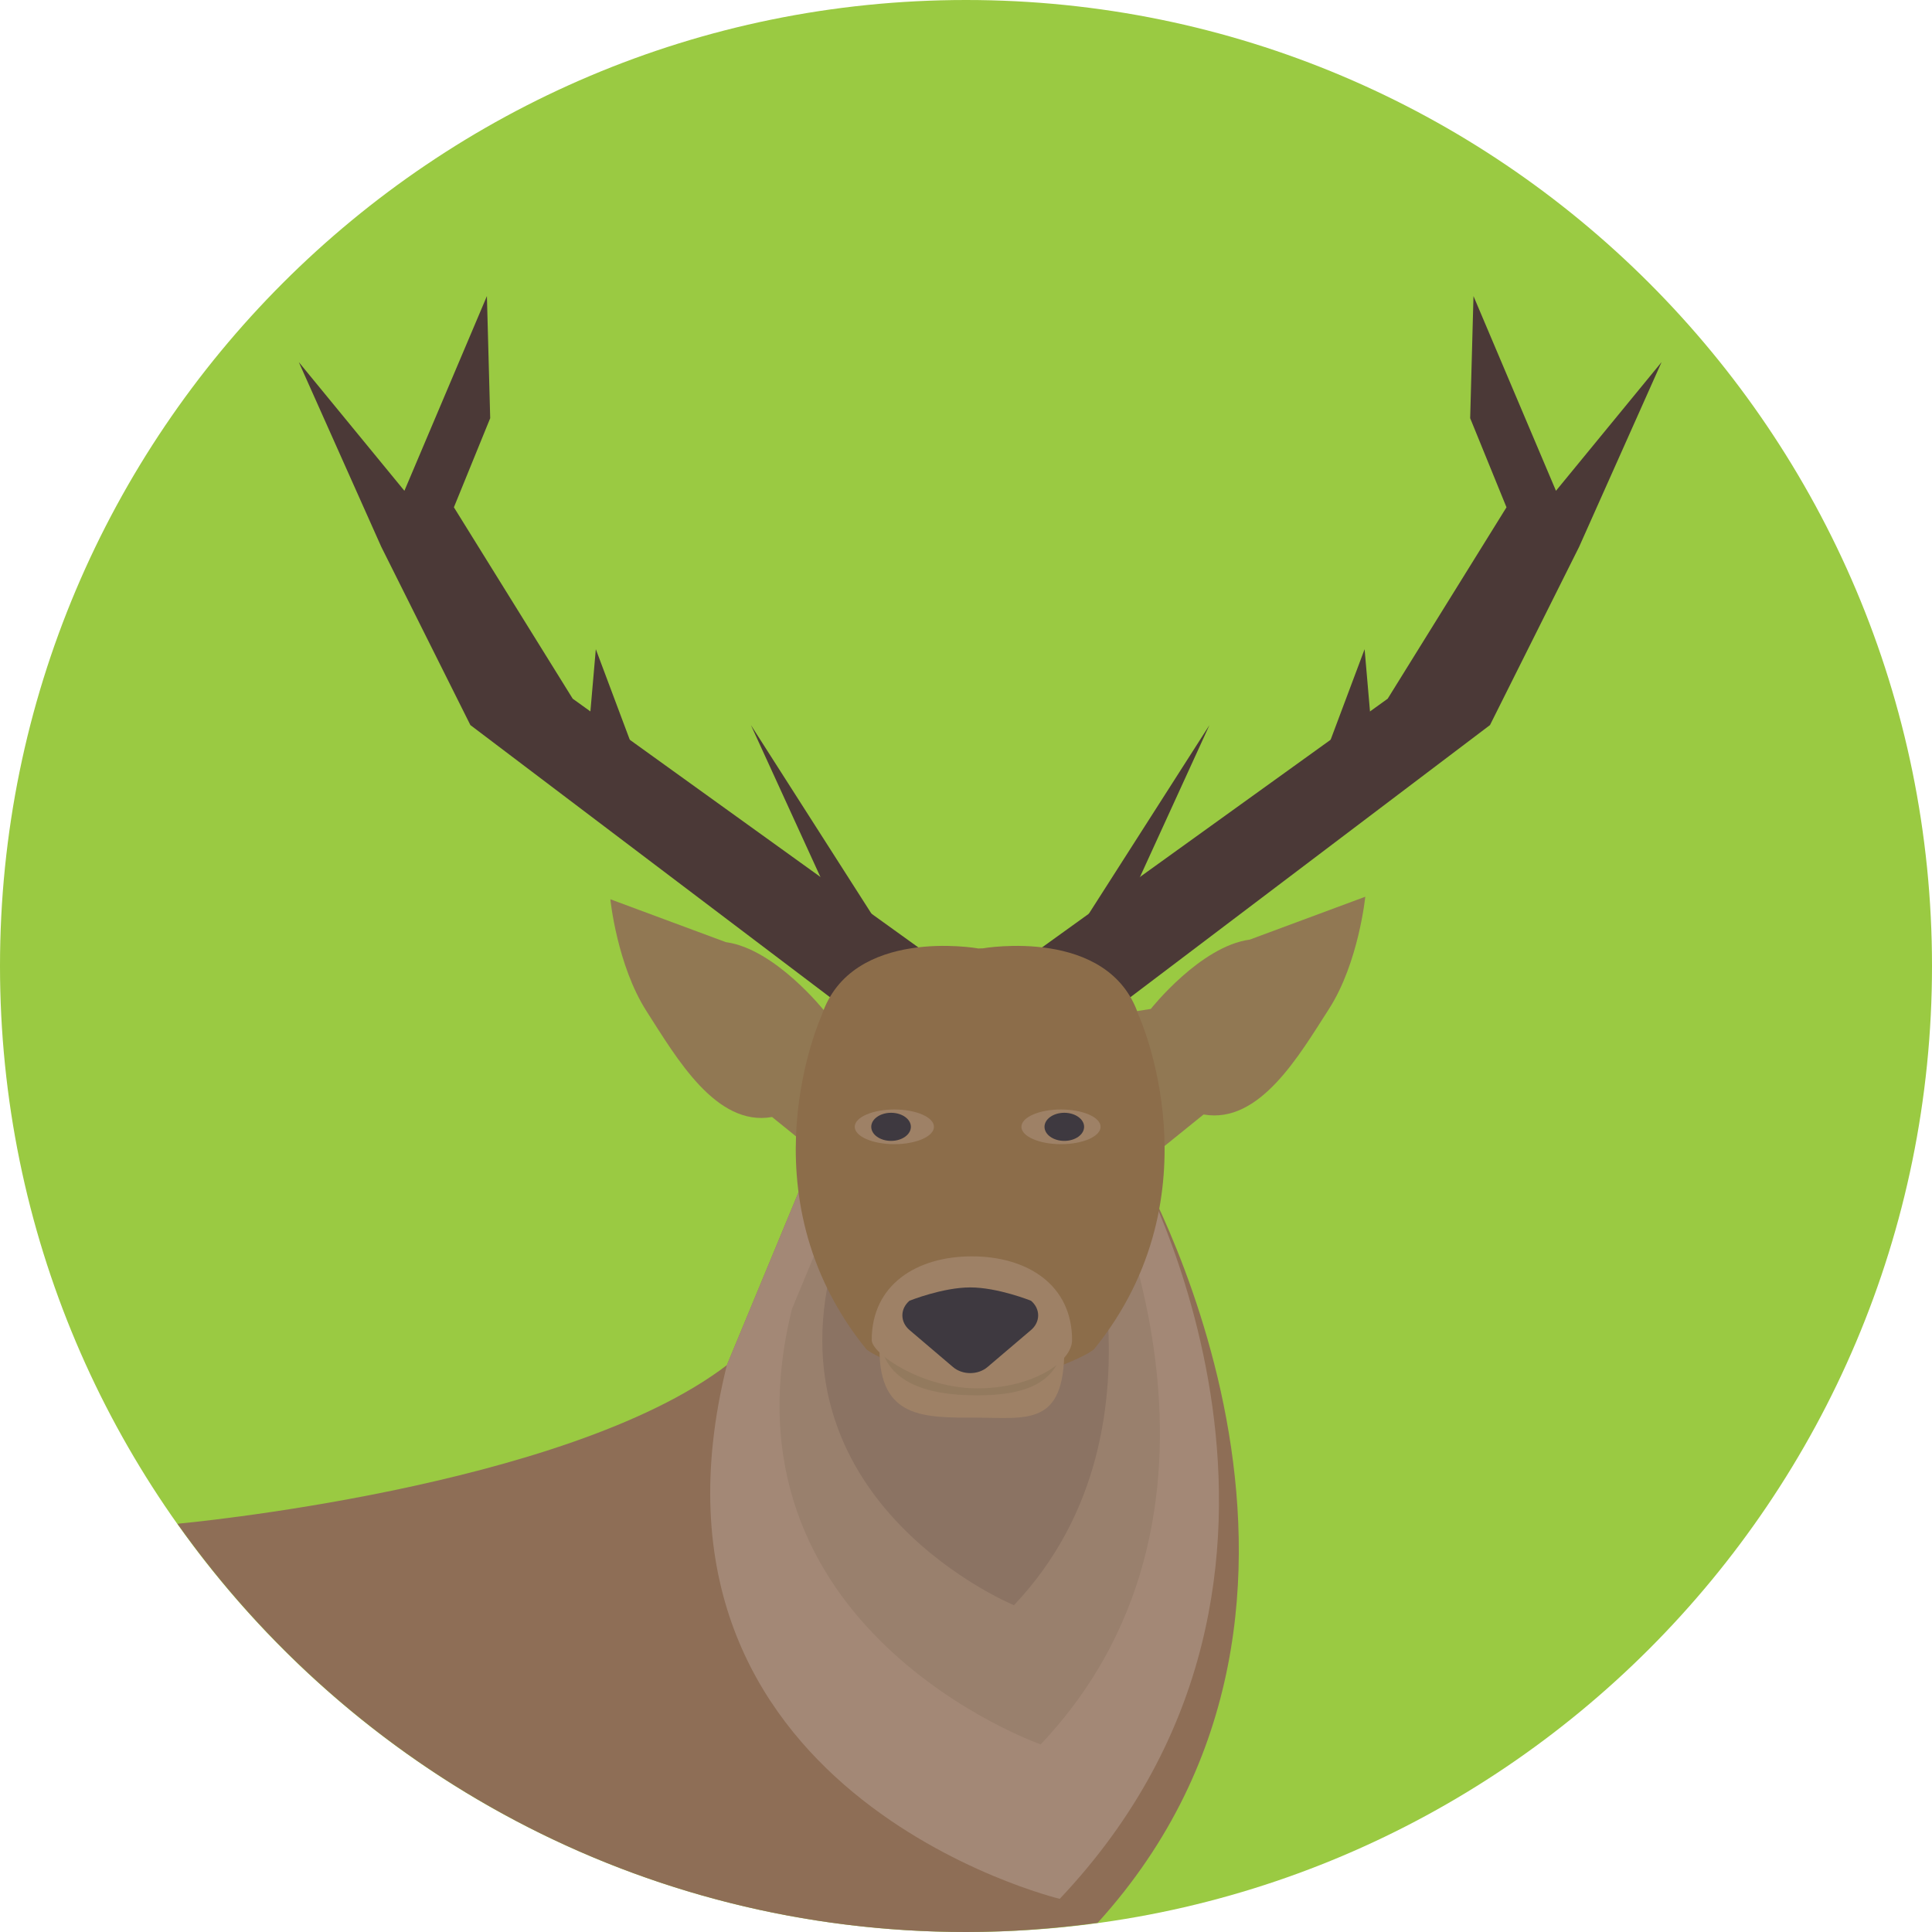
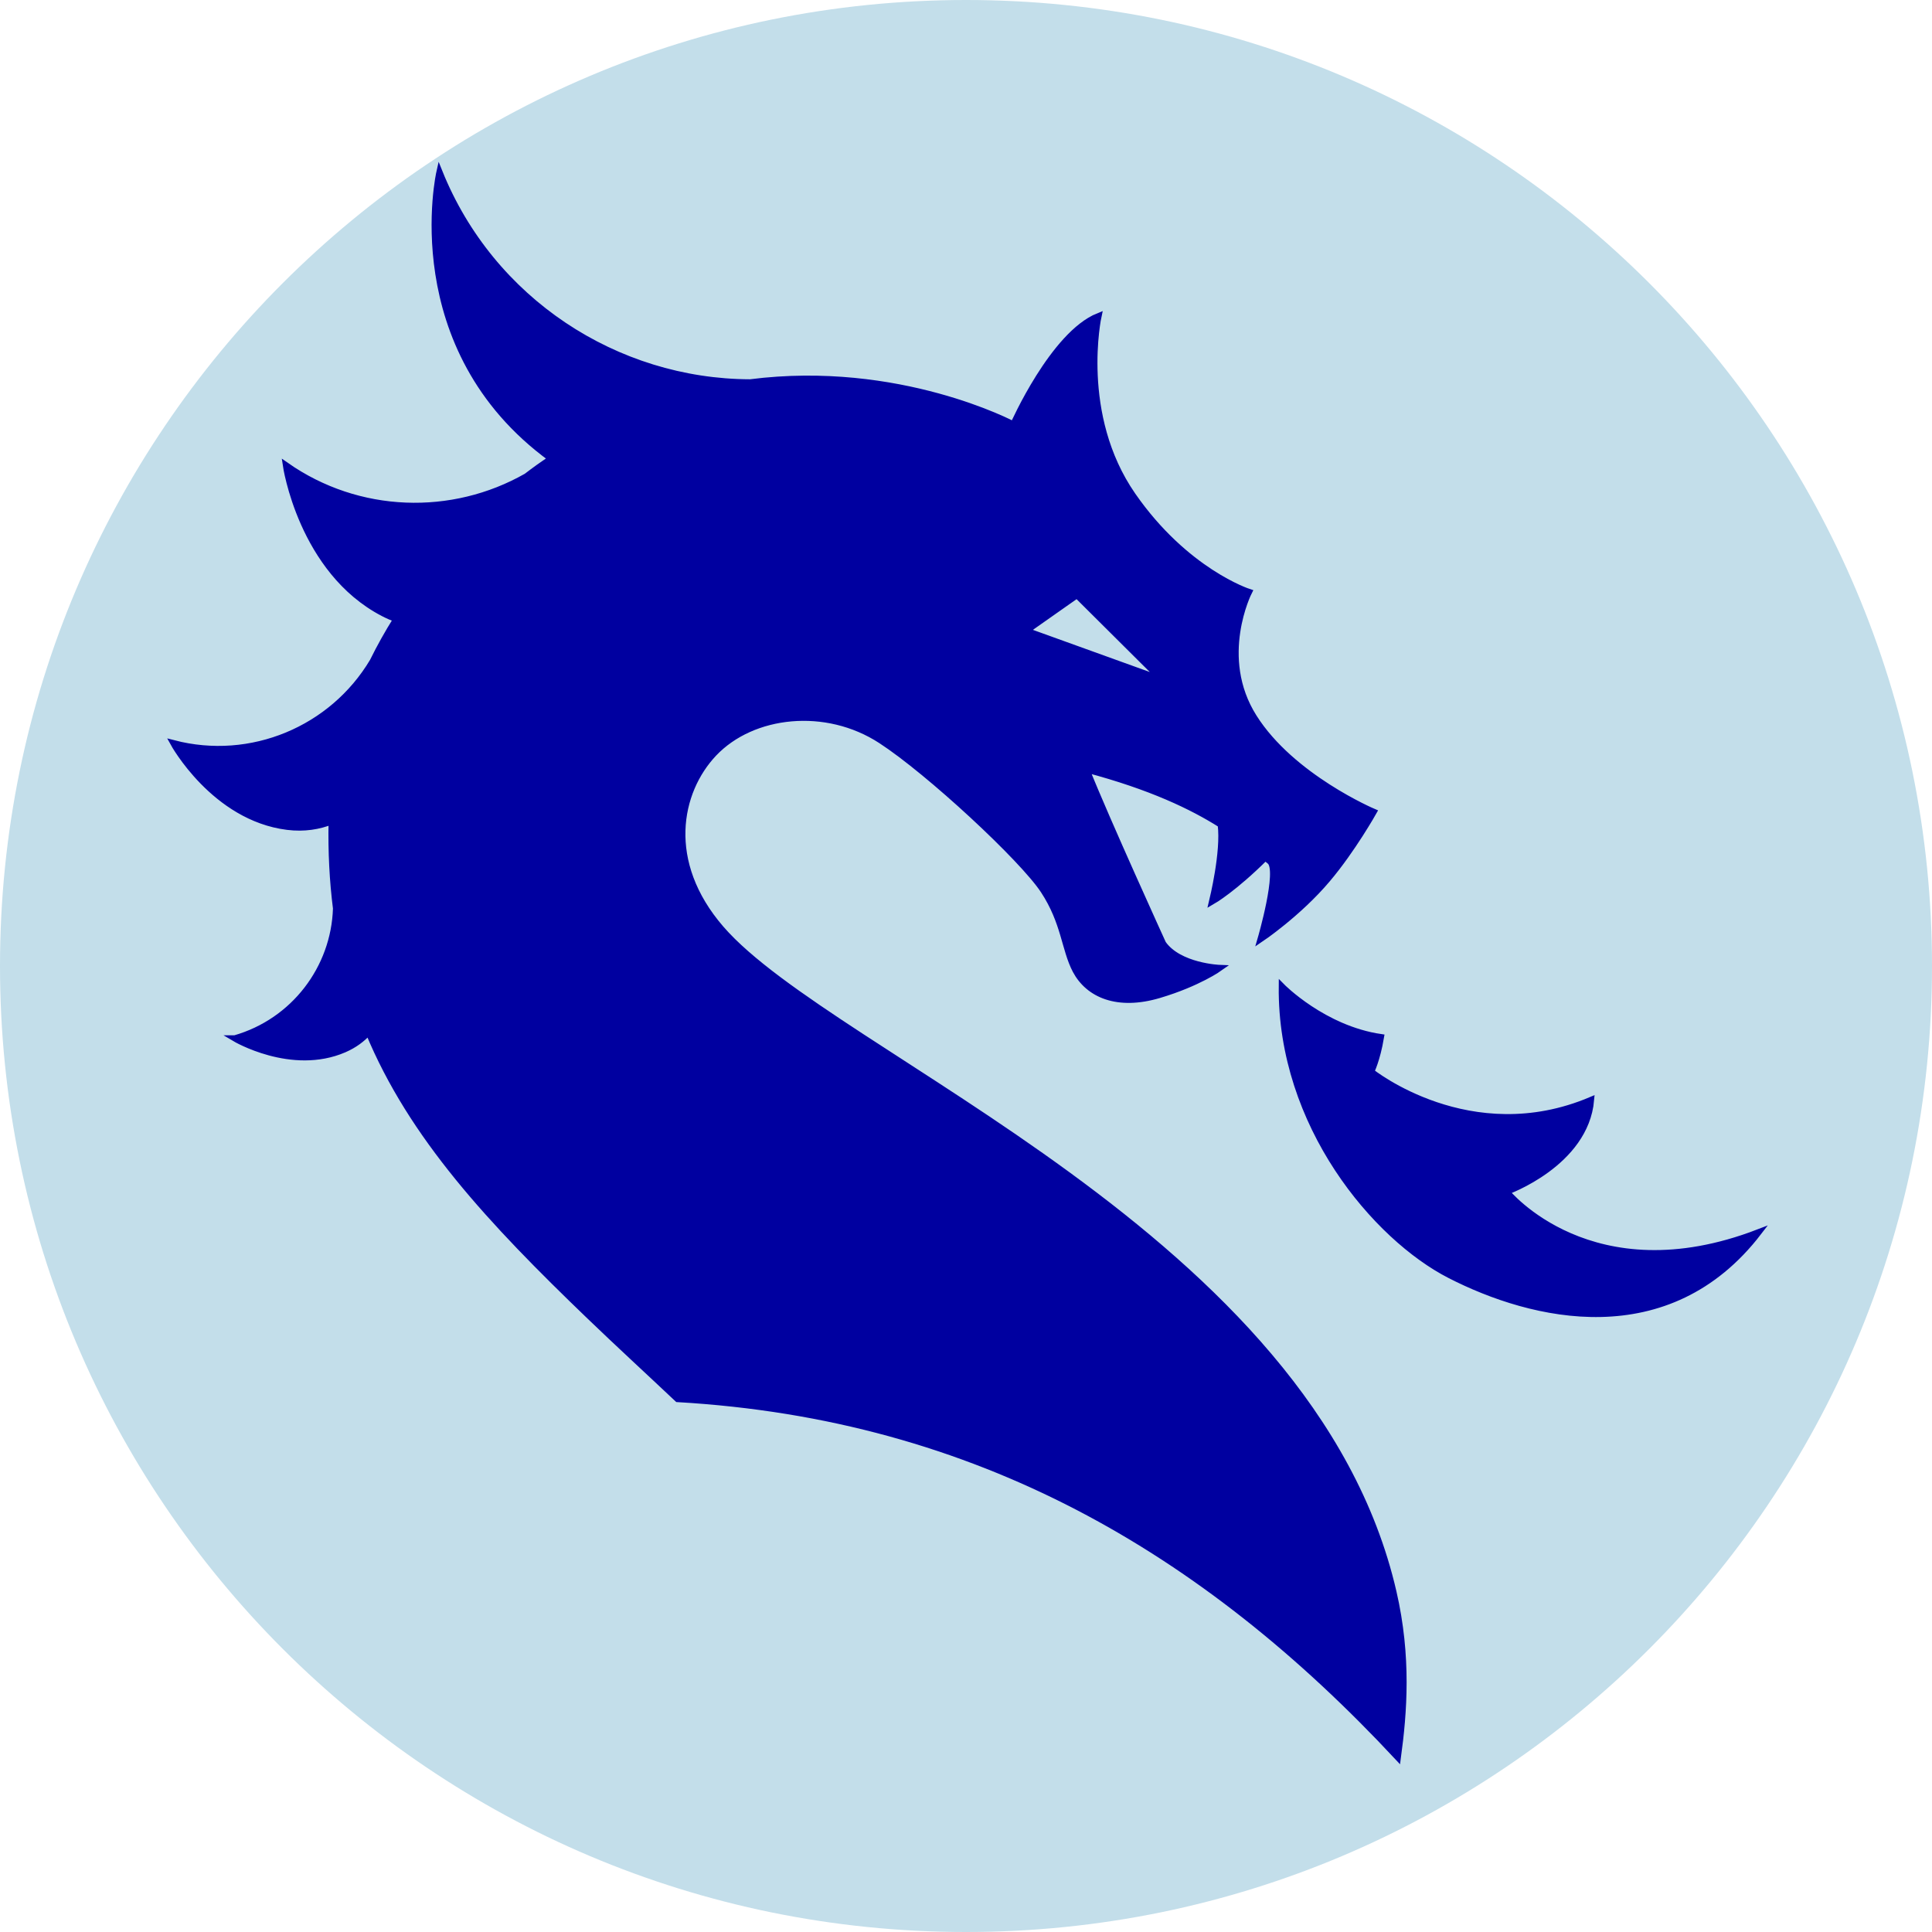
- <svg xmlns="http://www.w3.org/2000/svg" height="800px" width="800px" version="1.1" id="Layer_1" viewBox="0 0 473.931 473.931" xml:space="preserve">
-   <circle style="fill:#9ACA42;" cx="236.966" cy="236.966" r="236.966" />
-   <polygon style="fill:#84654F;" points="43.565,373.787 43.528,373.779 43.558,373.824 " />
-   <path style="fill:#8E6E56;" d="M278.088,284.086l-77.095-3.955l-22.694,54.753c-39.629,30.263-134.733,38.899-134.733,38.899  l-0.007,0.037c42.929,60.549,113.518,100.111,193.393,100.111c10.967,0,21.743-0.808,32.314-2.253  C341.641,391.923,278.088,284.086,278.088,284.086z" />
-   <path style="fill:#A38876;" d="M278.088,284.086c0,0,57.522,101.742-18.129,181.711c0,0-107.781-25.904-81.66-130.909l22.694-54.753  L278.088,284.086z" />
-   <path style="fill:#99806D;" d="M268.928,283.098c0,0,42.944,84.994-13.646,144.814c0,0-80.538-28.265-61.002-106.823l16.98-40.954  L268.928,283.098z" />
-   <path style="fill:#8B7363;" d="M262.765,282.451c0,0,28.232,66.637-14.032,111.317c0,0-59.299-24.374-44.71-83.041l12.681-30.593  L262.765,282.451z" />
-   <path style="fill:#917853;" d="M282.297,247.495c0,0,12.146-15.382,24.284-17.003l28.329-10.518c0,0-1.62,16.183-8.898,27.517  c-7.293,11.33-17.006,28.333-30.765,25.897L274.2,290.391l-7.285-40.471L282.297,247.495z" />
-   <g>
-     <polygon style="fill:#4B3937;" points="253.792,233.722 340.41,171.395 369.551,124.443 360.642,102.584 361.454,72.631    381.689,120.395 407.594,88.826 387.362,134.153 365.503,177.865 275.648,245.864  " />
-     <polygon style="fill:#4B3937;" points="334.745,159.249 325.028,185.157 336.358,177.865  " />
-     <polygon style="fill:#4B3937;" points="274.84,225.628 296.688,177.865 265.119,227.245  " />
+ <svg xmlns="http://www.w3.org/2000/svg" fill="#0000A0" version="1.1" id="Layer_1" width="800px" height="800px" viewBox="-26 -26 312.00 312.00" enable-background="new 0 0 260 260" xml:space="preserve" stroke="#0000A0">
+   <g id="SVGRepo_bgCarrier" stroke-width="0">
+     <rect x="-26" y="-26" width="312.00" height="312.00" rx="156" fill="#c3deea" strokewidth="0" />
  </g>
-   <path style="fill:#917853;" d="M202.336,248.116c0,0-12.138-15.382-24.28-17.003l-28.333-10.518c0,0,1.624,16.183,8.909,27.517  c7.281,11.33,17.003,28.333,30.761,25.897l21.04,17.003l7.285-40.471L202.336,248.116z" />
-   <g>
-     <polygon style="fill:#4B3937;" points="227.102,233.722 140.488,171.395 111.344,124.443 120.249,102.584 119.441,72.631    99.202,120.395 73.297,88.826 93.537,134.153 115.385,177.865 205.243,245.864  " />
-     <polygon style="fill:#4B3937;" points="146.157,159.249 155.871,185.157 144.537,177.865  " />
-     <polygon style="fill:#4B3937;" points="206.055,225.628 184.203,177.865 215.765,227.245  " />
+   <g id="SVGRepo_tracerCarrier" stroke-linecap="round" stroke-linejoin="round" />
+   <g id="SVGRepo_iconCarrier">
+     <path d="M199.02,231.09c-13.25-57.48-90.49-86.23-108.58-107.12c-9.3-10.74-6.97-22.15-1.16-28.29c6.24-6.58,18.13-7.88,27-2.09 c7.76,5.05,22.86,19.06,26.25,24.23c3.39,5.16,3.35,9.43,5.17,12.9c2.07,3.9,6.75,5.98,13.53,3.95c6.28-1.87,9.75-4.35,9.75-4.35 s-6.56-0.25-9.16-3.94c0,0-9.1-19.95-12.36-28.11c10.43,2.77,17.05,5.97,21.68,8.89c0.57,4.44-1.32,12.09-1.4,12.43 c0.21-0.12,3.58-2.11,8.59-7.1c0.25,0.21,0.5,0.41,0.74,0.6c1.77,1.41-1.49,12.56-1.49,12.56s6.12-4.11,10.8-9.67 c4.05-4.79,7.46-10.87,7.46-10.87s-13.25-5.6-19.36-15.3c-6.13-9.69-0.79-20.21-0.79-20.21s-10.22-3.28-18.78-15.62 c-9-12.98-5.52-28.93-5.52-28.93c-7.32,2.94-13.74,17.5-13.74,17.5s-18.49-9.87-42.51-6.8C73.47,35.69,53.33,22.55,44.97,1.8 c0,0-6.47,28.39,18.04,46.26c-1.33,0.9-2.66,1.85-3.99,2.87c-11.96,6.81-27.15,6.41-38.85-1.79c0,0,0.62,4.26,2.9,9.38 c2.28,5.11,6.21,11.09,12.84,14.53c0.71,0.37,1.41,0.67,2.1,0.93c-1.38,2.2-2.66,4.48-3.81,6.82C27.67,91.76,14.56,97.3,2,94.02 c0,0,6.59,12.03,18.41,13.5c2.73,0.34,5.11-0.07,7.15-0.88c-0.1,4.98,0.15,9.64,0.71,14.06c-0.3,9.68-6.83,18.27-16.35,20.99h-0.01 c0,0,9.18,5.46,17.68,1.78c1.66-0.72,2.94-1.7,3.93-2.79c6.98,16.86,19.64,30.46,35.78,45.97c4.33,4.17,9.19,8.63,14.12,13.28 c48.5,2.8,85.22,24.51,116.32,57.87C200.72,250.56,201.44,241.58,199.02,231.09z M147.91,70.11l13.72,13.65l-21.9-7.9L147.91,70.11z M181.003,133.297c0,0,6.706,6.836,16.005,8.195c-0.628,3.718-1.577,5.572-1.577,5.572s15.96,12.85,35.508,4.572 c-0.902,10.276-13.643,14.81-13.643,14.81S230.983,183.407,258,173c-14.657,19.075-36.539,13.759-49.848,6.944 C196.19,173.819,180.788,155.727,181.003,133.297z" />
  </g>
-   <path style="fill:#8C6D4A;" d="M279.304,249.033c-7.274-21.863-38.241-16.396-38.241-16.396l-1.231,0.03v-0.03  c0,0-30.963-5.467-38.252,16.396c0,0-20.03,43.7,10.933,81.948c0,0,3.409,3.405,26.675,10.215l0.056,0.715  c0.408-0.123,0.804-0.239,1.201-0.355c0.404,0.112,0.797,0.232,1.205,0.355l-0.015-0.703c23.33-6.817,26.742-10.23,26.742-10.23  C299.348,292.733,279.304,249.033,279.304,249.033z" />
-   <path style="fill:#9E8166;" d="M261.081,331.06c0,19.019-9.25,16.696-21.755,16.696c-12.52,0-23.581,0.299-23.581-16.696  c0-12.516,10.148-18.009,22.668-18.009C250.934,313.047,261.081,318.544,261.081,331.06z" />
-   <path style="fill:#937A5E;" d="M261.081,326.513c0,12.516-8.935,15.775-21.452,15.775s-23.884-3.259-23.884-15.775  c0-12.516,10.148-17.403,22.668-17.403C250.934,309.111,261.081,313.997,261.081,326.513z" />
-   <path style="fill:#9E8166;" d="M262.986,328.717c0,5.373-9.687,11.854-23.255,11.854c-13.575,0-25.893-8.505-25.893-11.854  c0-13.571,11.005-20.524,24.572-20.524C251.981,308.194,262.986,315.146,262.986,328.717z" />
-   <path style="fill:#3E3940;" d="M252.909,319.079c0,0-8.123-3.267-14.9-3.267c-6.773,0-14.907,3.267-14.907,3.267  c-2.327,1.983-2.327,5.197,0,7.184l10.679,9.085c2.331,1.979,6.122,1.979,8.453,0l10.679-9.085  C255.252,324.272,255.252,321.062,252.909,319.079z" />
-   <path style="fill:#9E8166;" d="M269.979,276.411c0,2.354-4.344,4.262-9.717,4.262c-5.358,0-9.706-1.908-9.706-4.262  c0-2.339,4.348-4.247,9.706-4.247C265.635,272.168,269.979,274.073,269.979,276.411z" />
-   <path style="fill:#3E3940;" d="M265.938,276.411c0,1.908-2.178,3.454-4.857,3.454c-2.687,0-4.857-1.545-4.857-3.454  c0-1.893,2.17-3.439,4.857-3.439C263.76,272.973,265.938,274.522,265.938,276.411z" />
-   <path style="fill:#9E8166;" d="M209.673,276.411c0,2.354,4.348,4.262,9.71,4.262c5.373,0,9.721-1.908,9.721-4.262  c0-2.339-4.348-4.247-9.721-4.247C214.025,272.168,209.673,274.073,209.673,276.411z" />
-   <path style="fill:#3E3940;" d="M213.722,276.411c0,1.908,2.181,3.454,4.864,3.454c2.679,0,4.857-1.545,4.857-3.454  c0-1.893-2.178-3.439-4.857-3.439C215.903,272.973,213.722,274.522,213.722,276.411z" />
</svg>
